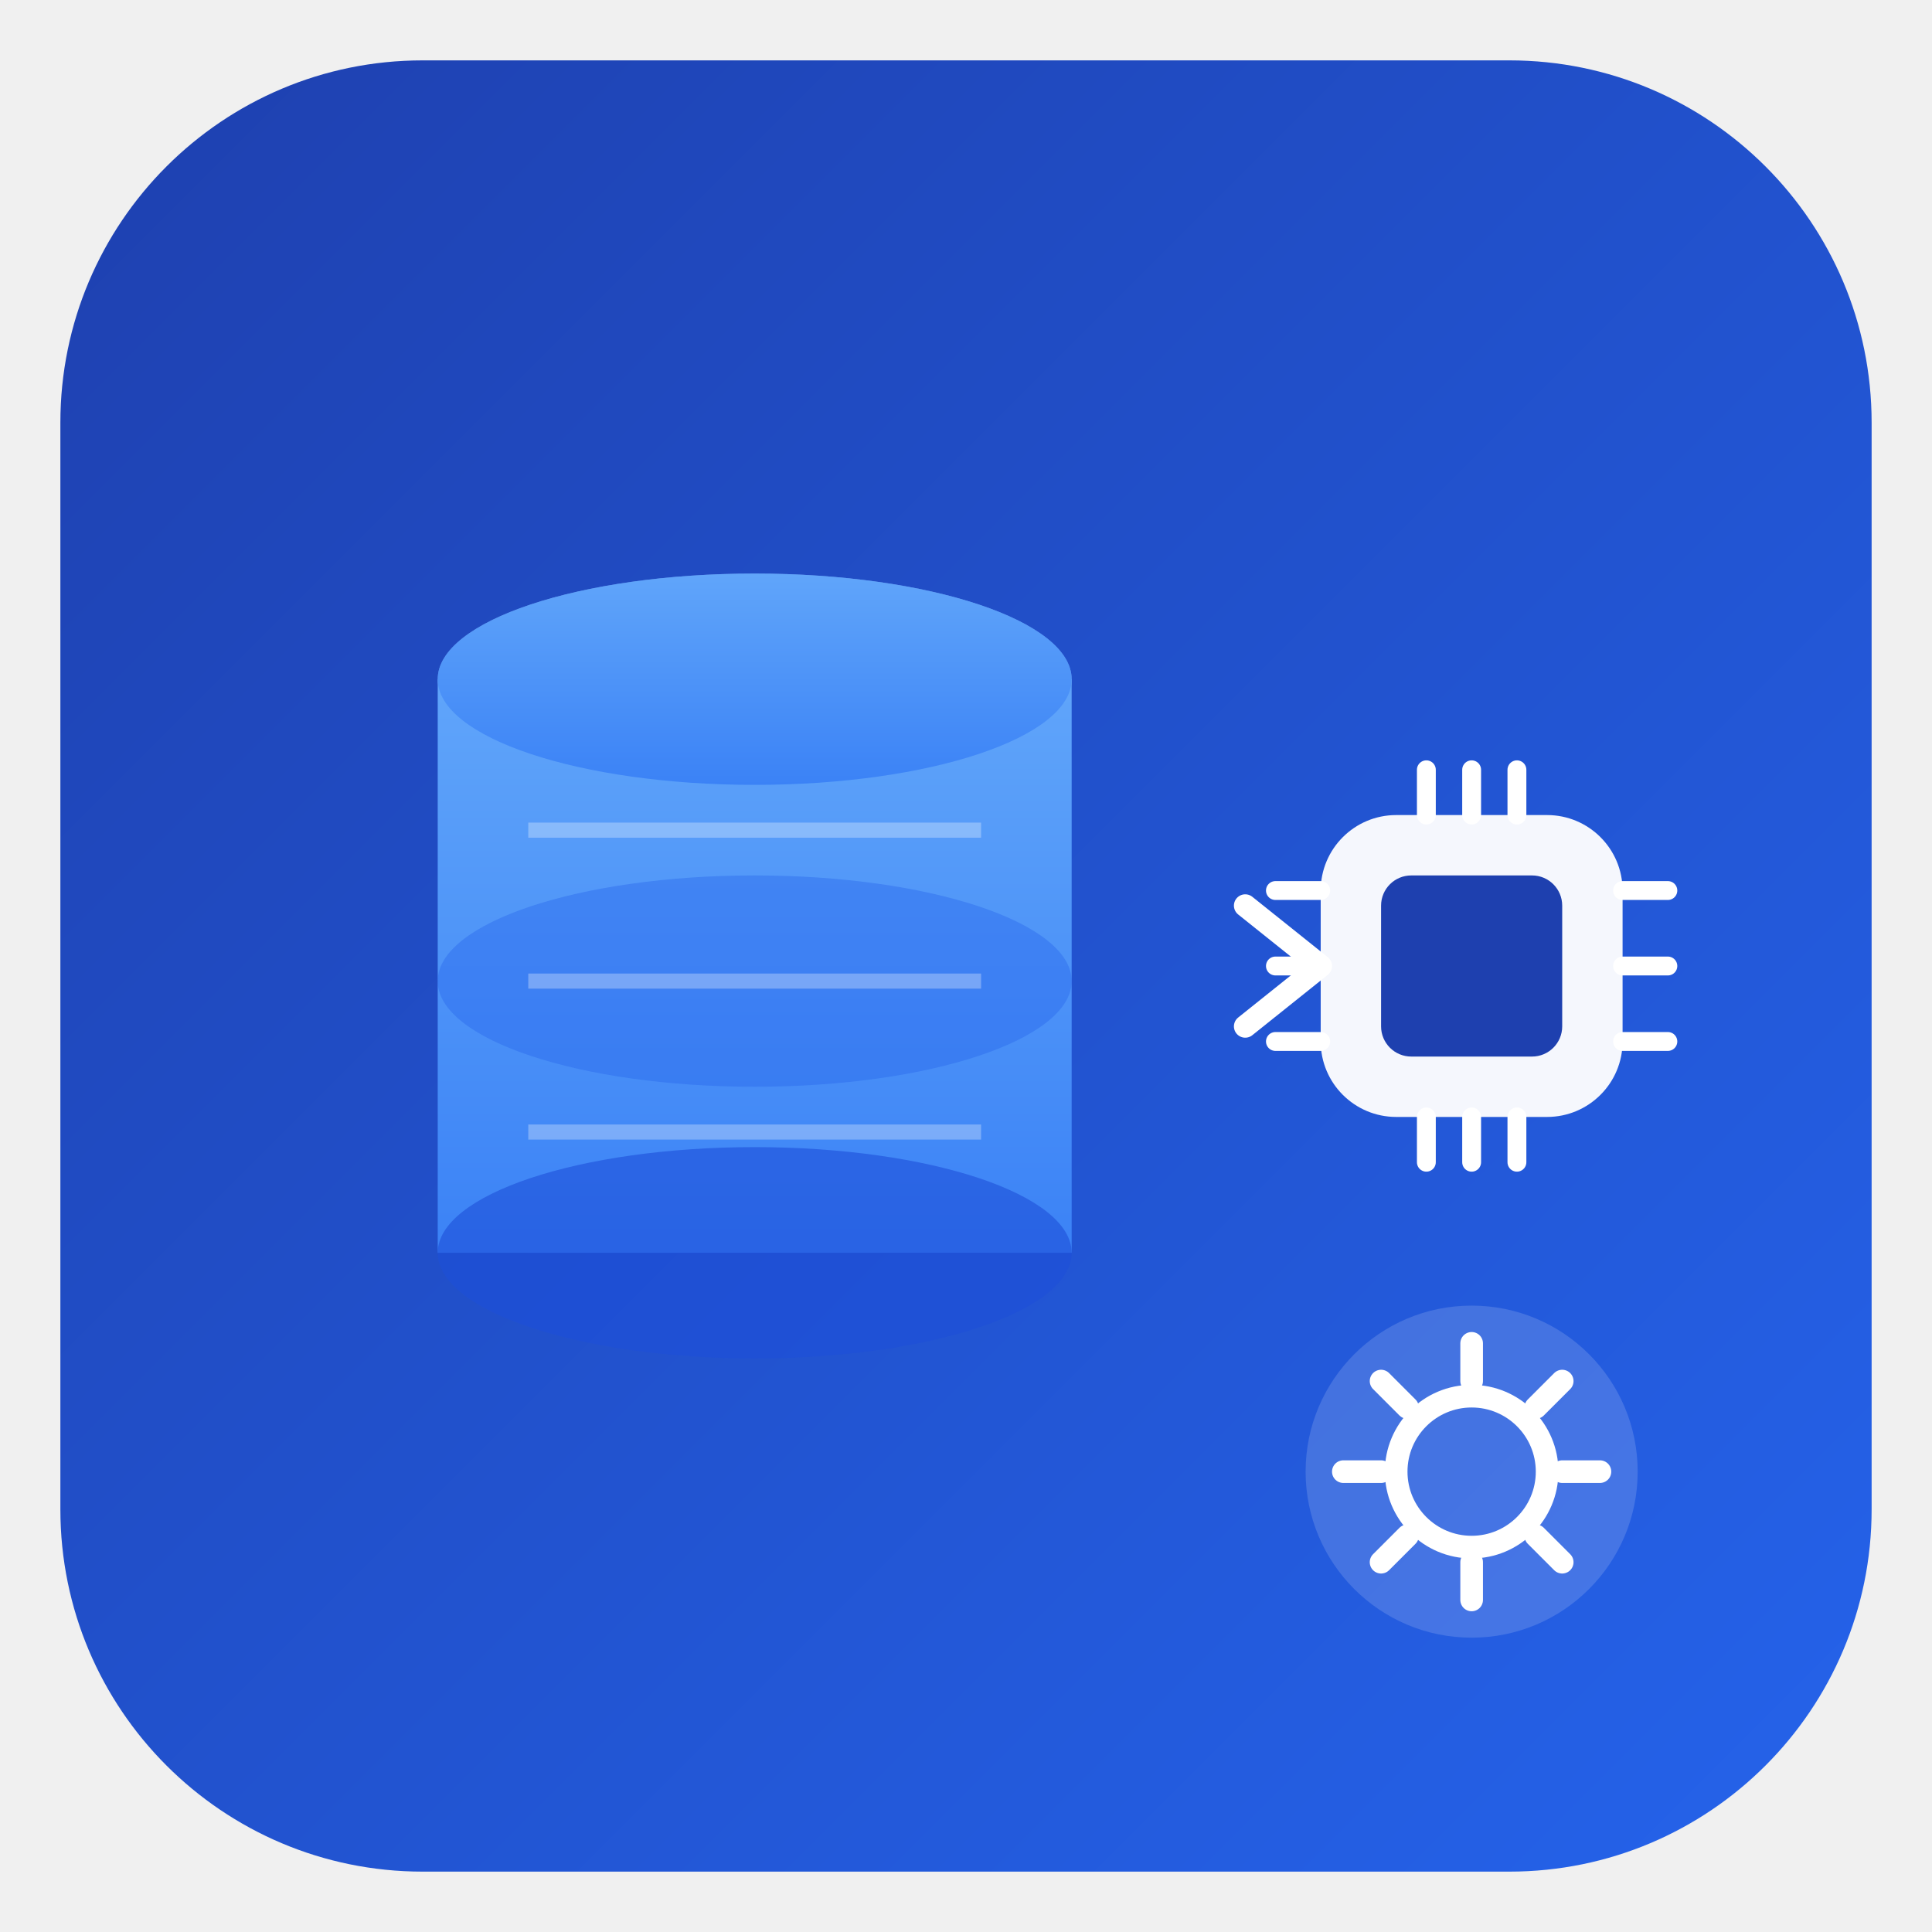
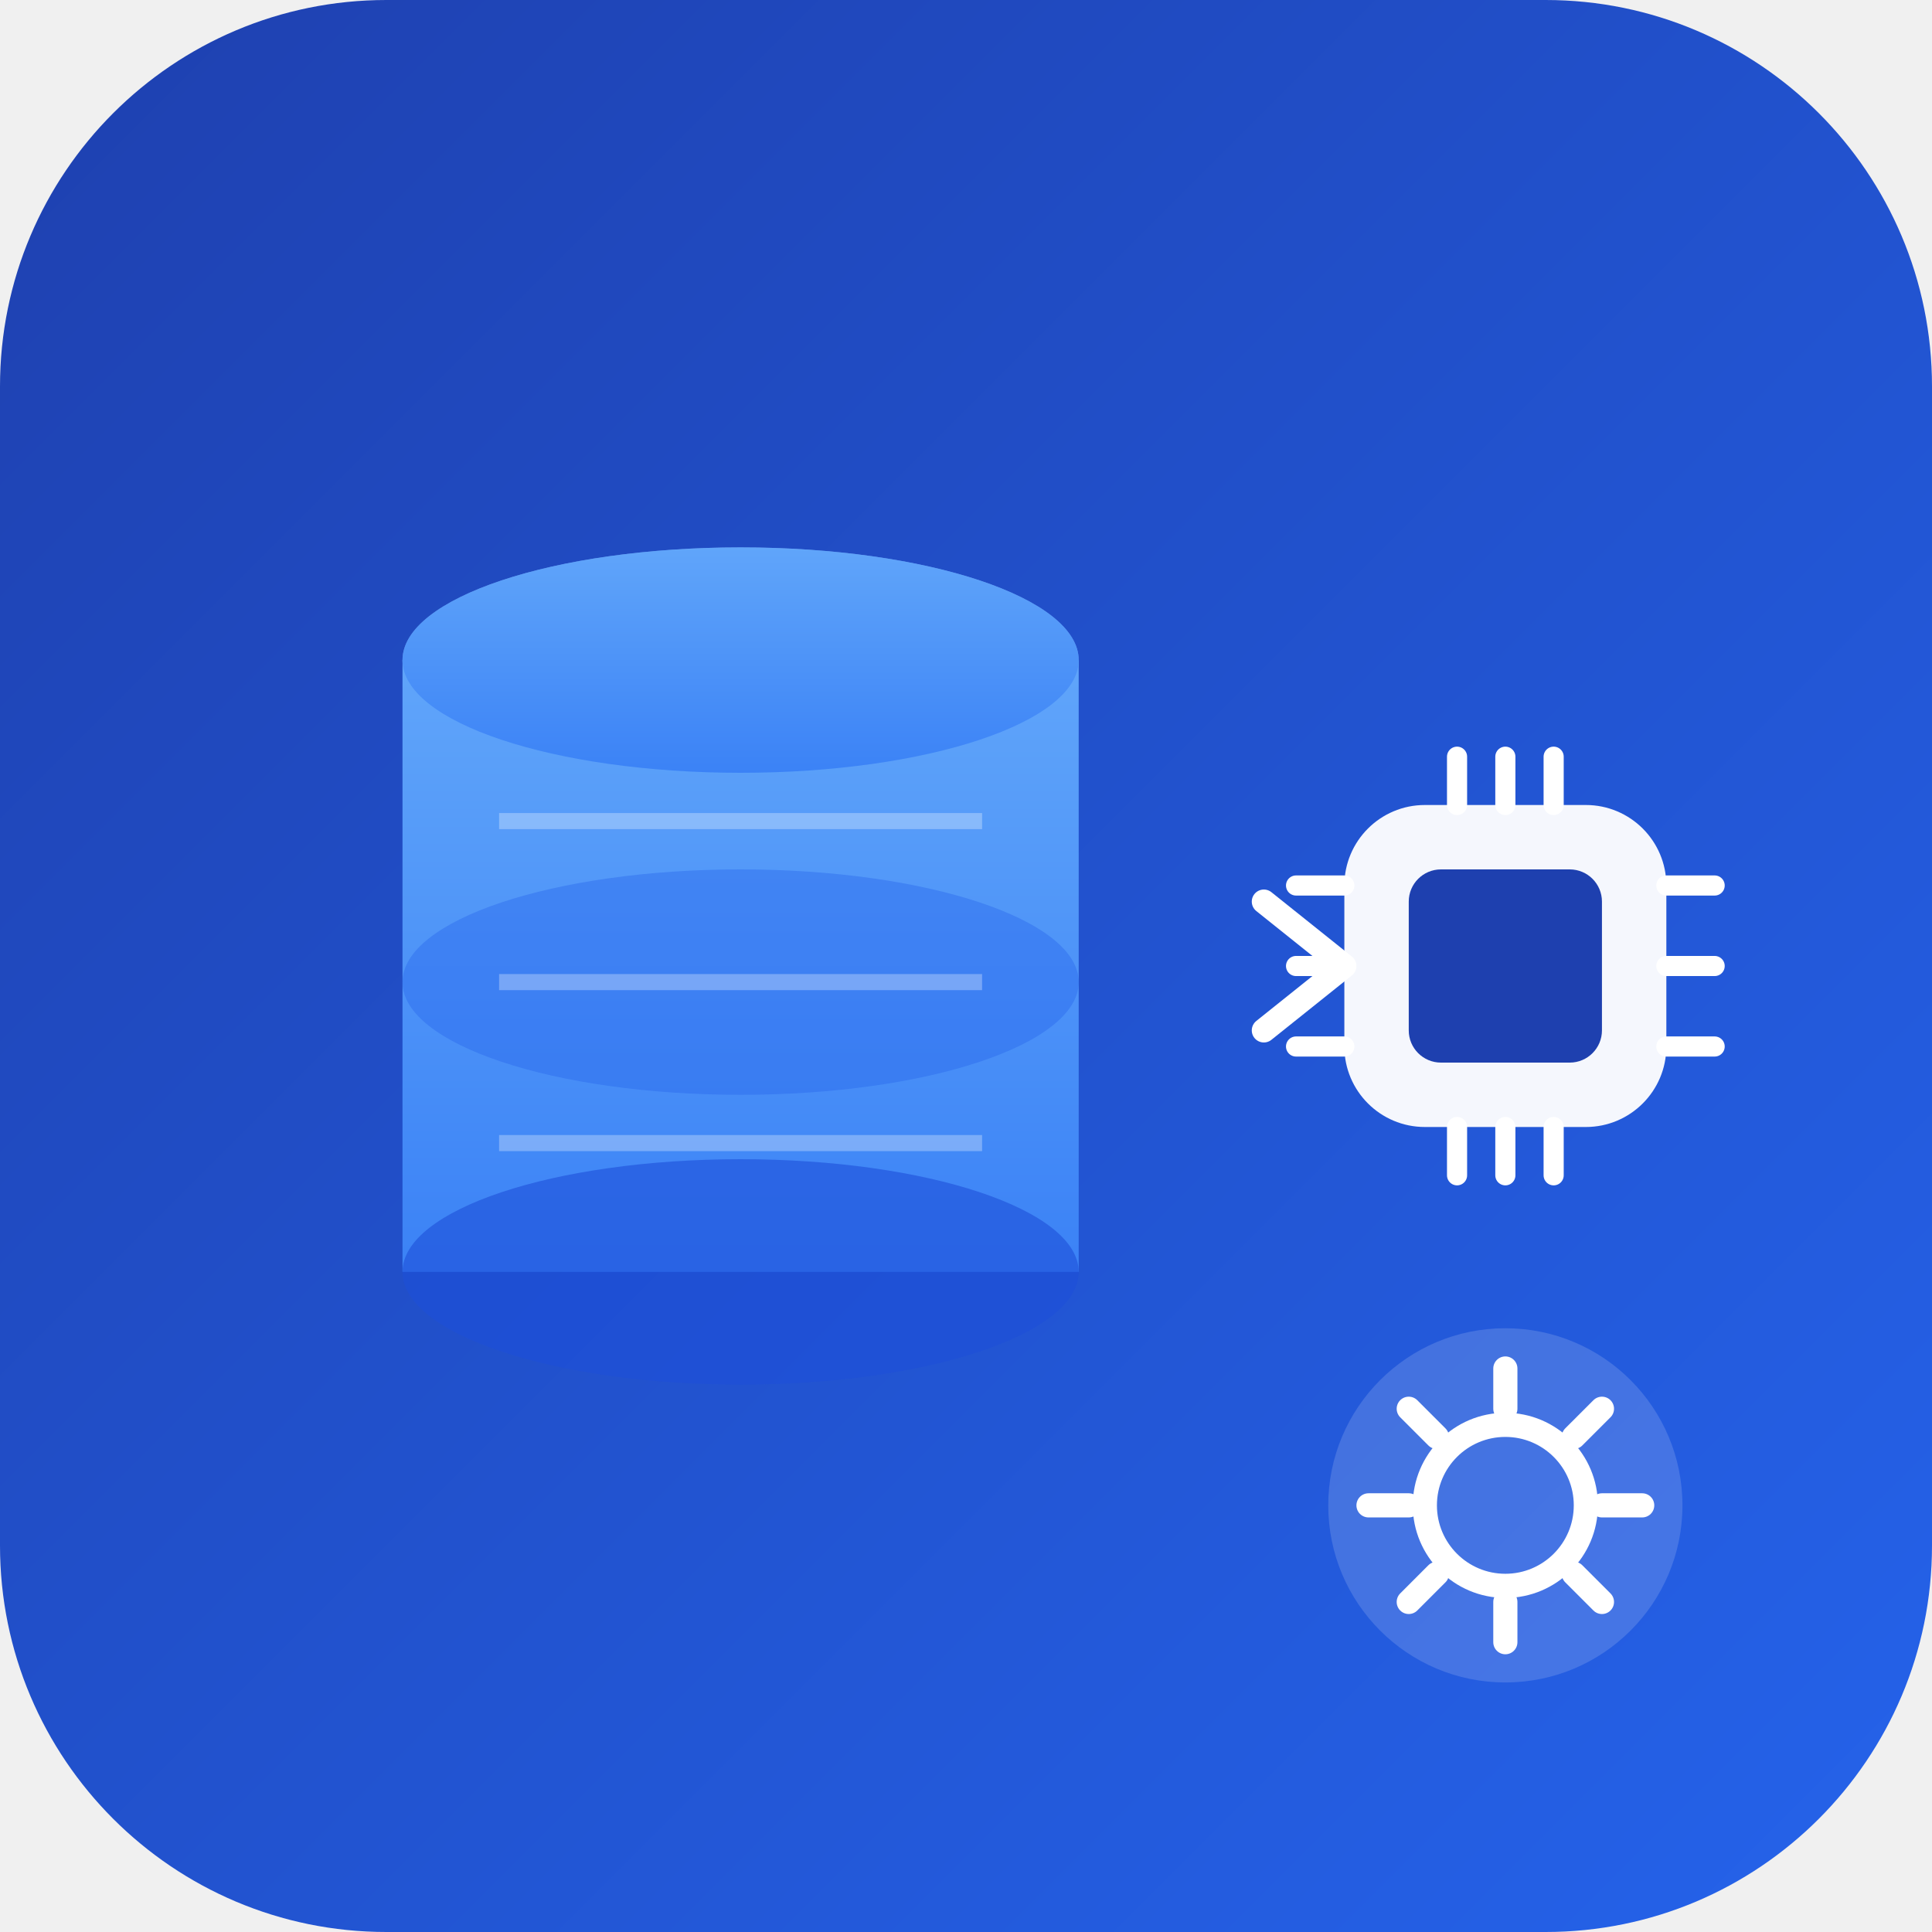
- <svg xmlns="http://www.w3.org/2000/svg" viewBox="0 0 256 256" width="256" height="256">
+ <svg xmlns="http://www.w3.org/2000/svg" viewBox="8 8 240 240" width="256" height="256">
  <defs>
    <linearGradient id="bg" x1="0" y1="0" x2="1" y2="1">
      <stop offset="0%" stop-color="#1e40af" />
      <stop offset="100%" stop-color="#2563eb" />
    </linearGradient>
    <linearGradient id="db" x1="0" y1="0" x2="0" y2="1">
      <stop offset="0%" stop-color="#60a5fa" />
      <stop offset="100%" stop-color="#3b82f6" />
    </linearGradient>
    <linearGradient id="conn" x1="0" y1="0" x2="1" y2="0">
      <stop offset="0%" stop-color="#93c5fd" />
      <stop offset="100%" stop-color="#ffffff" />
    </linearGradient>
  </defs>
  <rect x="8" y="8" width="240" height="240" rx="48" fill="url(#bg)" />
  <ellipse cx="100" cy="90" rx="42" ry="14" fill="#93c5fd" opacity="0.5" />
  <rect x="58" y="90" width="84" height="76" fill="url(#db)" rx="0" />
  <ellipse cx="100" cy="90" rx="42" ry="14" fill="url(#db)" />
  <ellipse cx="100" cy="130" rx="42" ry="14" fill="#2563eb" opacity="0.4" />
  <ellipse cx="100" cy="166" rx="42" ry="14" fill="#1d4ed8" opacity="0.6" />
  <line x1="70" y1="110" x2="130" y2="110" stroke="#ffffff" stroke-width="2" opacity="0.3" />
  <line x1="70" y1="130" x2="130" y2="130" stroke="#ffffff" stroke-width="2" opacity="0.3" />
  <line x1="70" y1="150" x2="130" y2="150" stroke="#ffffff" stroke-width="2" opacity="0.3" />
  <path d="M142 128 L170 128" stroke="url(#conn)" stroke-width="4" stroke-linecap="round" fill="none" />
  <path d="M165 120 L175 128 L165 136" stroke="#ffffff" stroke-width="3" stroke-linecap="round" stroke-linejoin="round" fill="none" />
  <rect x="175" y="108" width="40" height="40" rx="10" fill="#ffffff" opacity="0.95" />
  <rect x="183" y="116" width="24" height="24" rx="4" fill="#1e40af" />
  <line x1="189" y1="108" x2="189" y2="102" stroke="#ffffff" stroke-width="2.5" stroke-linecap="round" />
  <line x1="195" y1="108" x2="195" y2="102" stroke="#ffffff" stroke-width="2.5" stroke-linecap="round" />
  <line x1="201" y1="108" x2="201" y2="102" stroke="#ffffff" stroke-width="2.5" stroke-linecap="round" />
  <line x1="189" y1="148" x2="189" y2="154" stroke="#ffffff" stroke-width="2.5" stroke-linecap="round" />
  <line x1="195" y1="148" x2="195" y2="154" stroke="#ffffff" stroke-width="2.5" stroke-linecap="round" />
  <line x1="201" y1="148" x2="201" y2="154" stroke="#ffffff" stroke-width="2.5" stroke-linecap="round" />
  <line x1="175" y1="118" x2="169" y2="118" stroke="#ffffff" stroke-width="2.5" stroke-linecap="round" />
  <line x1="175" y1="128" x2="169" y2="128" stroke="#ffffff" stroke-width="2.5" stroke-linecap="round" />
  <line x1="175" y1="138" x2="169" y2="138" stroke="#ffffff" stroke-width="2.5" stroke-linecap="round" />
  <line x1="215" y1="118" x2="221" y2="118" stroke="#ffffff" stroke-width="2.5" stroke-linecap="round" />
  <line x1="215" y1="128" x2="221" y2="128" stroke="#ffffff" stroke-width="2.5" stroke-linecap="round" />
  <line x1="215" y1="138" x2="221" y2="138" stroke="#ffffff" stroke-width="2.5" stroke-linecap="round" />
  <circle cx="195" cy="195" r="22" fill="#ffffff" opacity="0.15" />
  <circle cx="195" cy="195" r="10" fill="none" stroke="#ffffff" stroke-width="3" />
  <line x1="195" y1="178" x2="195" y2="183" stroke="#ffffff" stroke-width="3" stroke-linecap="round" />
  <line x1="195" y1="207" x2="195" y2="212" stroke="#ffffff" stroke-width="3" stroke-linecap="round" />
  <line x1="178" y1="195" x2="183" y2="195" stroke="#ffffff" stroke-width="3" stroke-linecap="round" />
  <line x1="207" y1="195" x2="212" y2="195" stroke="#ffffff" stroke-width="3" stroke-linecap="round" />
  <line x1="183" y1="183" x2="186.5" y2="186.5" stroke="#ffffff" stroke-width="3" stroke-linecap="round" />
  <line x1="203.5" y1="203.5" x2="207" y2="207" stroke="#ffffff" stroke-width="3" stroke-linecap="round" />
  <line x1="183" y1="207" x2="186.5" y2="203.5" stroke="#ffffff" stroke-width="3" stroke-linecap="round" />
  <line x1="203.5" y1="186.5" x2="207" y2="183" stroke="#ffffff" stroke-width="3" stroke-linecap="round" />
</svg>
